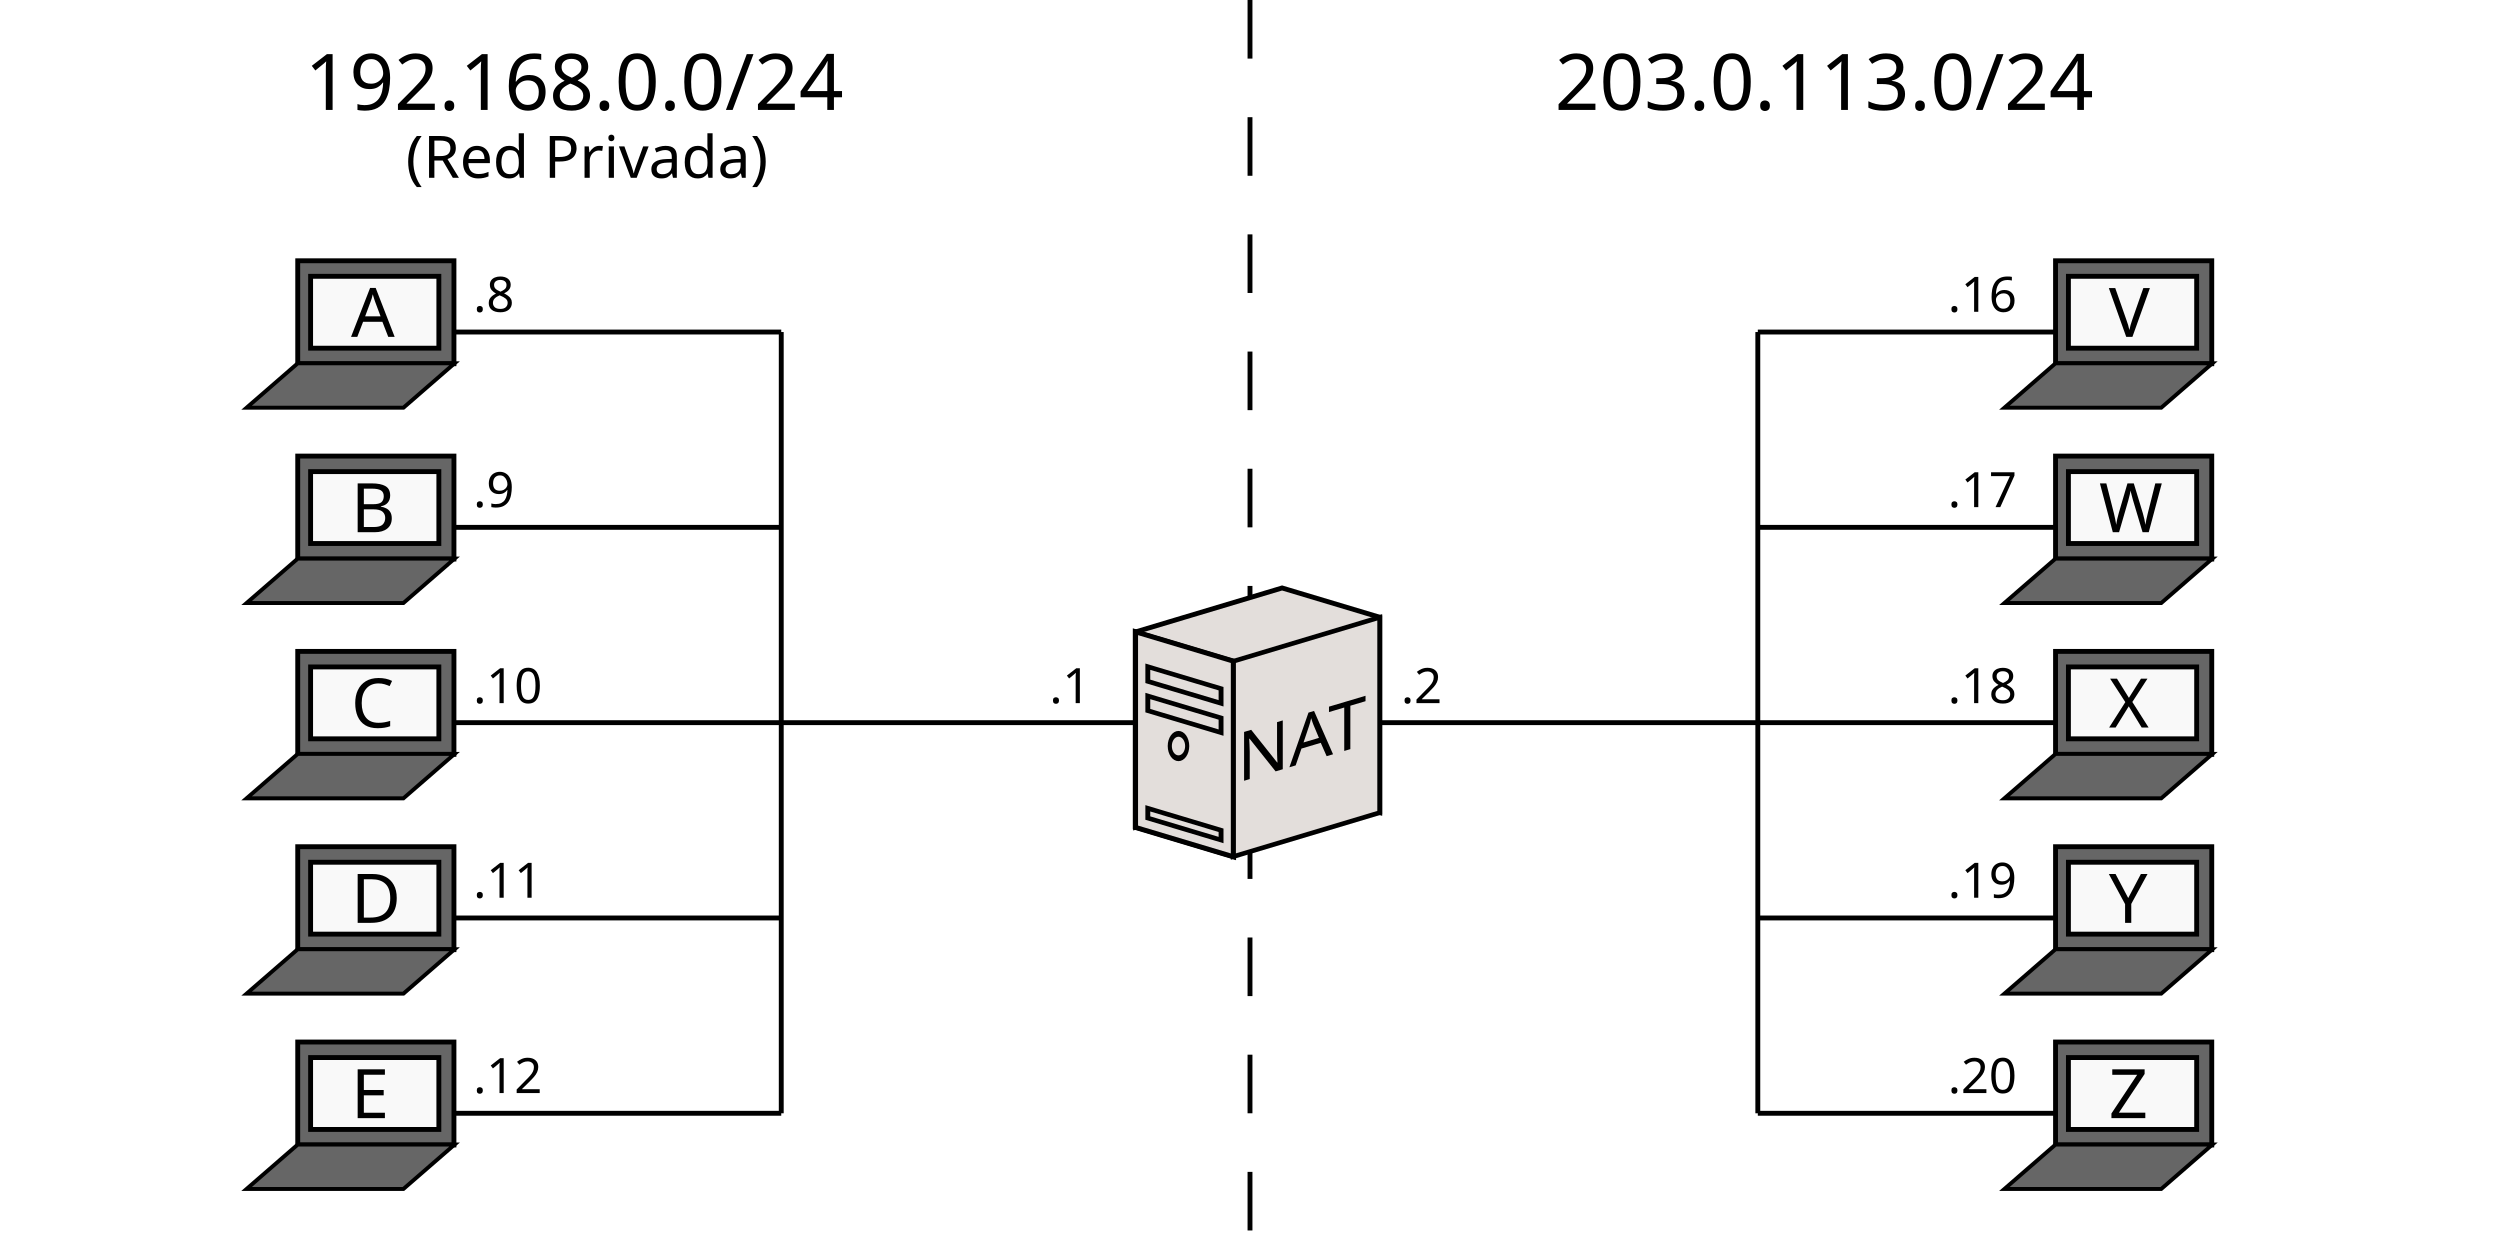
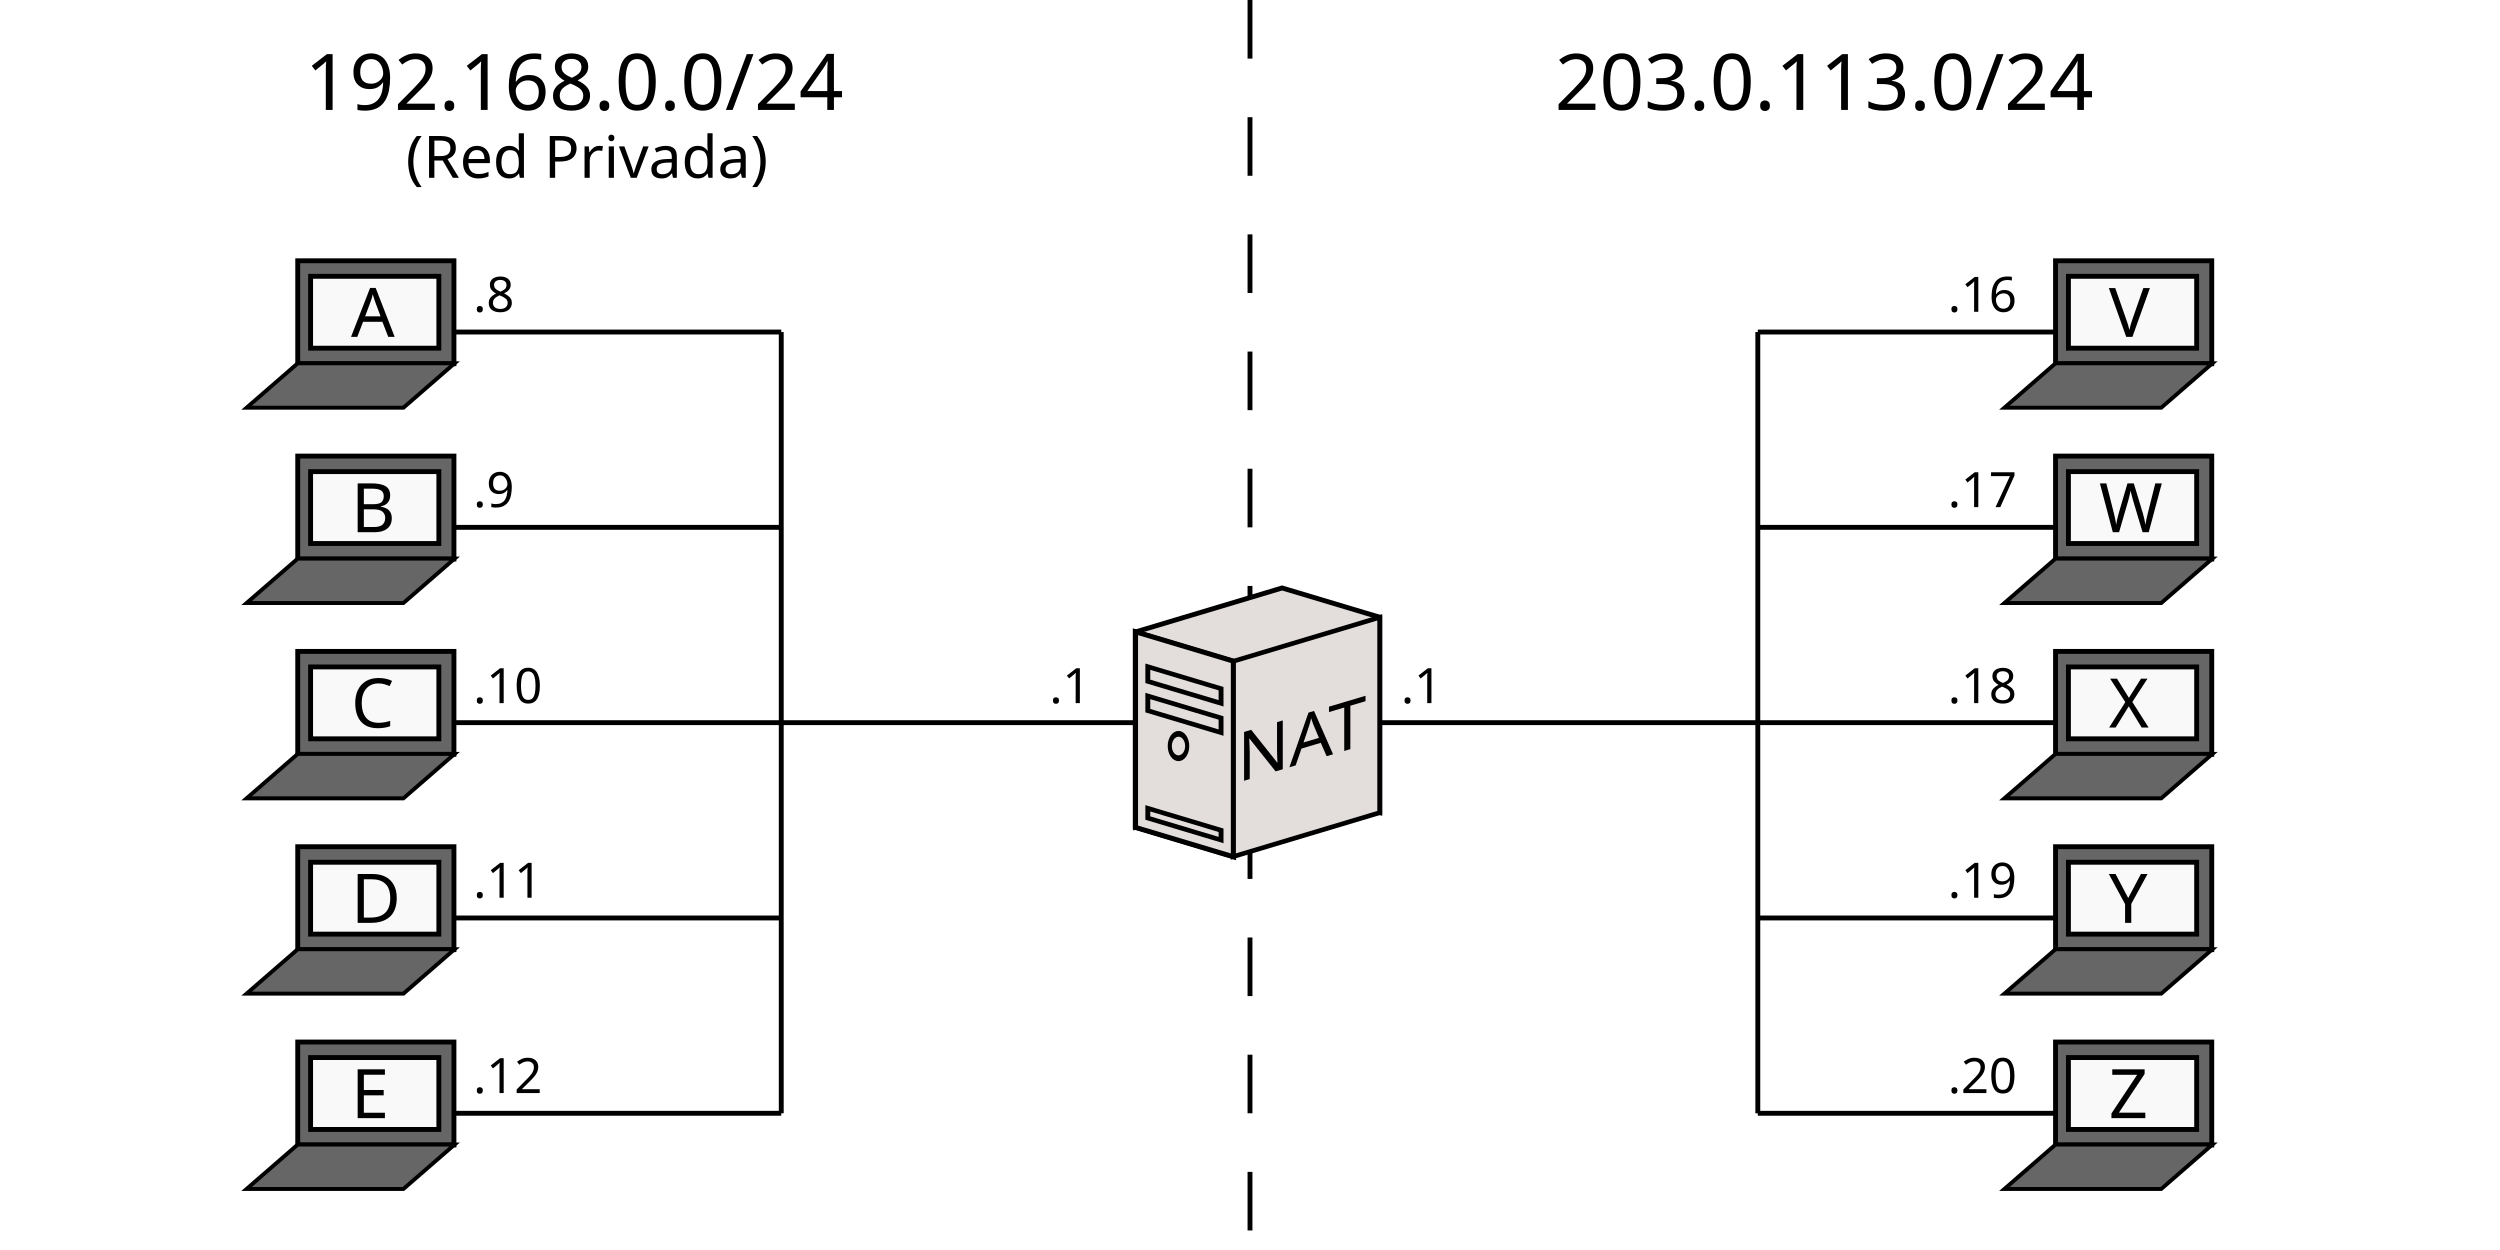
<svg xmlns="http://www.w3.org/2000/svg" xmlns:xlink="http://www.w3.org/1999/xlink" width="512" height="256" id="svg2" version="1.1">
  <defs id="defs4" />
  <g id="layer1" transform="translate(0,-796.3622)" style="display:inline">
    <path style="fill:none;stroke:#000000;stroke-width:1;stroke-linecap:butt;stroke-linejoin:miter;stroke-miterlimit:4;stroke-opacity:1;stroke-dasharray:12, 12;stroke-dashoffset:0" d="m 256,0 0,256" id="path3102" transform="translate(0,796.3622)" />
    <path style="fill:none;stroke:#000000;stroke-width:1px;stroke-linecap:butt;stroke-linejoin:miter;stroke-opacity:1" d="m 80,864.362 80,0" id="path3823" />
    <path id="path3827" d="m 80,904.362 80,0" style="fill:none;stroke:#000000;stroke-width:1px;stroke-linecap:butt;stroke-linejoin:miter;stroke-opacity:1" />
    <path style="fill:none;stroke:#000000;stroke-width:1px;stroke-linecap:butt;stroke-linejoin:miter;stroke-opacity:1" d="m 80,944.362 360,0" id="path3829" />
    <path id="path3831" d="m 80,984.362 80,0" style="fill:none;stroke:#000000;stroke-width:1px;stroke-linecap:butt;stroke-linejoin:miter;stroke-opacity:1" />
    <path style="fill:none;stroke:#000000;stroke-width:1px;stroke-linecap:butt;stroke-linejoin:miter;stroke-opacity:1" d="m 80,1024.362 80,0" id="path3833" />
    <g id="g3141" style="display:inline" transform="matrix(0.7270794,0,0,0.7270794,40.98127,58.80632)">
      <rect style="fill:#666666;stroke:#000000;stroke-width:1.375;stroke-miterlimit:4;stroke-dasharray:none" id="rect3143" width="44" height="29" x="27.5" y="163.5" transform="translate(0,924.3622)" />
      <rect style="fill:#666666;stroke:#000000;stroke-width:1.699;stroke-miterlimit:4;stroke-dasharray:none" id="rect3145" width="44.176" height="19.089" x="1313.716" y="1703.361" transform="matrix(1,0,-0.7551013,0.6556081,0,0)" />
      <rect transform="translate(0,924.3622)" style="fill:#f9f9f9;stroke:#000000;stroke-width:1.375;stroke-miterlimit:4;stroke-dasharray:none" id="rect3147" width="36.125" height="20.25" x="31.125" y="167.875" />
    </g>
    <g transform="translate(232.5723,722.1521)" style="display:inline" id="g4244">
      <path id="rect4226" d="m 30,194.625 -30,9 0,40 30,-9 20,6 0,-40 -20,-6 z" style="fill:#e3dedb;stroke:#000000;stroke-width:1;stroke-miterlimit:4;stroke-opacity:1;stroke-dasharray:none;stroke-dashoffset:0;display:inline" />
      <rect transform="matrix(1,0.3,0,1,0,-796.3622)" y="1000" x="0" height="40" width="20" id="rect4208" style="fill:#ffe680;stroke:#000000;stroke-width:1.145;stroke-miterlimit:4;stroke-opacity:1;stroke-dasharray:none;stroke-dashoffset:0;display:inline" />
      <rect style="fill:#e3dedb;stroke:#000000;stroke-width:1;stroke-miterlimit:4;stroke-opacity:1;stroke-dasharray:none;stroke-dashoffset:0;display:inline" id="rect4210" width="30" height="40" x="20" y="1012" transform="matrix(1,-0.3,0,1,0,-796.3622)" />
      <rect style="fill:#e3dedb;stroke:#000000;stroke-width:1;stroke-miterlimit:4;stroke-opacity:1;stroke-dasharray:none;stroke-dashoffset:0;display:inline" id="rect4234" width="20" height="40" x="0" y="1000" transform="matrix(1,0.3,0,1,0,-796.3622)" />
      <rect transform="matrix(1,0.3,0,1,0,0)" y="210" x="2.5" height="3" width="15" id="rect4236" style="fill:none;stroke:#000000;stroke-width:1;stroke-miterlimit:4;stroke-opacity:1;stroke-dasharray:none;stroke-dashoffset:0;display:inline" />
      <rect style="fill:none;stroke:#000000;stroke-width:1;stroke-miterlimit:4;stroke-opacity:1;stroke-dasharray:none;stroke-dashoffset:0;display:inline" id="rect4238" width="15" height="3" x="2.5" y="216" transform="matrix(1,0.3,0,1,0,0)" />
      <rect transform="matrix(1,0.3,0,1,0,0)" y="239" x="2.5" height="2" width="15" id="rect4240" style="fill:none;stroke:#000000;stroke-width:1;stroke-miterlimit:4;stroke-opacity:1;stroke-dasharray:none;stroke-dashoffset:0;display:inline" />
-       <path transform="matrix(0.7130212,0,0,1,2.008852,0)" d="M 12,227 A 2.5,2.5 0 0 1 9.5,229.5 2.5,2.5 0 0 1 7,227 2.5,2.5 0 0 1 9.5,224.5 2.5,2.5 0 0 1 12,227 Z" id="path4242" style="fill:none;stroke:#000000;stroke-width:1.184;stroke-miterlimit:4;stroke-opacity:1;stroke-dasharray:none;stroke-dashoffset:0" />
+       <path transform="matrix(0.7130212,0,0,1,2.008852,0)" d="m 12,227 c 0,1.381 -1.119,2.5 -2.5,2.5 -1.381,0 -2.5,-1.119 -2.5,-2.5 0,-1.381 1.119,-2.5 2.5,-2.5 1.381,0 2.5,1.119 2.5,2.5 z" id="path4242" style="fill:none;stroke:#000000;stroke-width:1.184;stroke-miterlimit:4;stroke-opacity:1;stroke-dasharray:none;stroke-dashoffset:0" />
    </g>
    <use x="0" y="0" xlink:href="#g3141" id="use3813" transform="translate(0,40)" width="512" height="256" />
    <use height="256" width="512" transform="translate(0,80)" id="use3815" xlink:href="#g3141" y="0" x="0" />
    <use x="0" y="0" xlink:href="#g3141" id="use3817" transform="translate(0,120)" width="512" height="256" />
    <use height="256" width="512" transform="translate(0,160)" id="use3819" xlink:href="#g3141" y="0" x="0" />
    <path style="fill:none;stroke:#000000;stroke-width:1px;stroke-linecap:butt;stroke-linejoin:miter;stroke-opacity:1" d="m 160,1024.362 0,-160" id="path3825" />
    <text xml:space="preserve" style="font-size:10px;font-style:normal;font-weight:normal;line-height:125%;letter-spacing:0px;word-spacing:0px;fill:#000000;fill-opacity:1;stroke:none;font-family:Sans" x="96.931" y="860.221" id="text3835">
      <tspan id="tspan3837" x="96.931" y="860.221">.8</tspan>
    </text>
    <text id="text3839" y="900.221" x="96.931" style="font-size:10px;font-style:normal;font-weight:normal;line-height:125%;letter-spacing:0px;word-spacing:0px;fill:#000000;fill-opacity:1;stroke:none;font-family:Sans" xml:space="preserve">
      <tspan y="900.221" x="96.931" id="tspan3841">.9</tspan>
    </text>
    <text xml:space="preserve" style="font-size:10px;font-style:normal;font-weight:normal;line-height:125%;letter-spacing:0px;word-spacing:0px;fill:#000000;fill-opacity:1;stroke:none;font-family:Sans" x="96.931" y="940.362" id="text3843">
      <tspan id="tspan3845" x="96.931" y="940.362">.10</tspan>
    </text>
    <text id="text3847" y="980.221" x="96.931" style="font-size:10px;font-style:normal;font-weight:normal;line-height:125%;letter-spacing:0px;word-spacing:0px;fill:#000000;fill-opacity:1;stroke:none;font-family:Sans" xml:space="preserve">
      <tspan y="980.221" x="96.931" id="tspan3849">.11</tspan>
    </text>
    <text xml:space="preserve" style="font-size:10px;font-style:normal;font-weight:normal;line-height:125%;letter-spacing:0px;word-spacing:0px;fill:#000000;fill-opacity:1;stroke:none;font-family:Sans" x="96.931" y="1020.221" id="text3851">
      <tspan id="tspan3853" x="96.931" y="1020.221">.12</tspan>
    </text>
    <text id="text3855" y="940.362" x="214.931" style="font-size:10px;font-style:normal;font-weight:normal;line-height:125%;letter-spacing:0px;word-spacing:0px;fill:#000000;fill-opacity:1;stroke:none;font-family:Sans" xml:space="preserve">
      <tspan y="940.362" x="214.931" id="tspan3857">.1</tspan>
    </text>
    <text xml:space="preserve" style="font-size:10px;font-style:normal;font-weight:normal;line-height:125%;letter-spacing:0px;word-spacing:0px;fill:#000000;fill-opacity:1;stroke:none;font-family:Sans" x="286.931" y="940.362" id="text3859">
-       <tspan id="tspan3861" x="286.931" y="940.362">.2</tspan>
+       <tspan id="tspan3861" x="286.931" y="940.362">.1</tspan>
    </text>
    <path id="path3032" d="m 360,864.362 80,0" style="fill:none;stroke:#000000;stroke-width:1px;stroke-linecap:butt;stroke-linejoin:miter;stroke-opacity:1" />
    <path style="fill:none;stroke:#000000;stroke-width:1px;stroke-linecap:butt;stroke-linejoin:miter;stroke-opacity:1" d="m 360,904.362 80,0" id="path3034" />
    <path style="fill:none;stroke:#000000;stroke-width:1px;stroke-linecap:butt;stroke-linejoin:miter;stroke-opacity:1" d="m 360,984.362 80,0" id="path3036" />
    <path id="path3038" d="m 360,1024.362 80,0" style="fill:none;stroke:#000000;stroke-width:1px;stroke-linecap:butt;stroke-linejoin:miter;stroke-opacity:1" />
    <path id="path3040" d="m 360,1024.362 0,-160" style="fill:none;stroke:#000000;stroke-width:1px;stroke-linecap:butt;stroke-linejoin:miter;stroke-opacity:1" />
    <use x="0" y="0" xlink:href="#g3141" id="use3022" transform="translate(360,0)" width="512" height="256" />
    <use x="0" y="0" xlink:href="#use3813" id="use3024" transform="translate(360,0)" width="512" height="256" />
    <use x="0" y="0" xlink:href="#use3815" id="use3026" transform="translate(360,0)" width="512" height="256" />
    <use x="0" y="0" xlink:href="#use3817" id="use3028" transform="translate(360,0)" width="512" height="256" />
    <use x="0" y="0" xlink:href="#use3819" id="use3030" transform="translate(360,0)" width="512" height="256" />
    <text xml:space="preserve" style="font-size:14px;font-style:normal;font-weight:normal;line-height:125%;letter-spacing:0px;word-spacing:0px;fill:#000000;fill-opacity:1;stroke:none;font-family:Sans" x="71.891" y="865.362" id="text3042">
      <tspan id="tspan3044" x="71.891" y="865.362">A</tspan>
    </text>
    <text id="text3046" y="905.362" x="71.891" style="font-size:14px;font-style:normal;font-weight:normal;line-height:125%;letter-spacing:0px;word-spacing:0px;fill:#000000;fill-opacity:1;stroke:none;font-family:Sans" xml:space="preserve">
      <tspan y="905.362" x="71.891" id="tspan3048">B</tspan>
    </text>
    <text xml:space="preserve" style="font-size:14px;font-style:normal;font-weight:normal;line-height:125%;letter-spacing:0px;word-spacing:0px;fill:#000000;fill-opacity:1;stroke:none;font-family:Sans" x="71.891" y="945.362" id="text3050">
      <tspan id="tspan3052" x="71.891" y="945.362">C</tspan>
    </text>
    <text id="text3054" y="985.362" x="71.891" style="font-size:14px;font-style:normal;font-weight:normal;line-height:125%;letter-spacing:0px;word-spacing:0px;fill:#000000;fill-opacity:1;stroke:none;font-family:Sans" xml:space="preserve">
      <tspan y="985.362" x="71.891" id="tspan3056">D</tspan>
    </text>
    <text xml:space="preserve" style="font-size:14px;font-style:normal;font-weight:normal;line-height:125%;letter-spacing:0px;word-spacing:0px;fill:#000000;fill-opacity:1;stroke:none;font-family:Sans" x="71.891" y="1025.362" id="text3058">
      <tspan id="tspan3060" x="71.891" y="1025.362">E</tspan>
    </text>
    <text id="text3062" y="865.362" x="431.891" style="font-size:14px;font-style:normal;font-weight:normal;line-height:125%;letter-spacing:0px;word-spacing:0px;fill:#000000;fill-opacity:1;stroke:none;font-family:Sans" xml:space="preserve">
      <tspan y="865.362" x="431.891" id="tspan3064">V</tspan>
    </text>
    <text xml:space="preserve" style="font-size:14px;font-style:normal;font-weight:normal;line-height:125%;letter-spacing:0px;word-spacing:0px;fill:#000000;fill-opacity:1;stroke:none;font-family:Sans" x="429.891" y="905.362" id="text3066">
      <tspan id="tspan3068" x="429.891" y="905.362">W</tspan>
    </text>
    <text id="text3070" y="945.362" x="431.891" style="font-size:14px;font-style:normal;font-weight:normal;line-height:125%;letter-spacing:0px;word-spacing:0px;fill:#000000;fill-opacity:1;stroke:none;font-family:Sans" xml:space="preserve">
      <tspan y="945.362" x="431.891" id="tspan3072">X</tspan>
    </text>
    <text xml:space="preserve" style="font-size:14px;font-style:normal;font-weight:normal;line-height:125%;letter-spacing:0px;word-spacing:0px;fill:#000000;fill-opacity:1;stroke:none;font-family:Sans" x="431.891" y="985.362" id="text3074">
      <tspan id="tspan3076" x="431.891" y="985.362">Y</tspan>
    </text>
    <text id="text3078" y="1025.362" x="431.891" style="font-size:14px;font-style:normal;font-weight:normal;line-height:125%;letter-spacing:0px;word-spacing:0px;fill:#000000;fill-opacity:1;stroke:none;font-family:Sans" xml:space="preserve">
      <tspan y="1025.362" x="431.891" id="tspan3080">Z</tspan>
    </text>
    <text id="text3082" y="860.221" x="398.931" style="font-size:10px;font-style:normal;font-weight:normal;line-height:125%;letter-spacing:0px;word-spacing:0px;fill:#000000;fill-opacity:1;stroke:none;font-family:Sans" xml:space="preserve">
      <tspan y="860.221" x="398.931" id="tspan3084">.16</tspan>
    </text>
    <text xml:space="preserve" style="font-size:10px;font-style:normal;font-weight:normal;line-height:125%;letter-spacing:0px;word-spacing:0px;fill:#000000;fill-opacity:1;stroke:none;font-family:Sans" x="398.931" y="900.221" id="text3086">
      <tspan id="tspan3088" x="398.931" y="900.221">.17</tspan>
    </text>
    <text id="text3090" y="940.362" x="398.931" style="font-size:10px;font-style:normal;font-weight:normal;line-height:125%;letter-spacing:0px;word-spacing:0px;fill:#000000;fill-opacity:1;stroke:none;font-family:Sans" xml:space="preserve">
      <tspan y="940.362" x="398.931" id="tspan3092">.18</tspan>
    </text>
    <text xml:space="preserve" style="font-size:10px;font-style:normal;font-weight:normal;line-height:125%;letter-spacing:0px;word-spacing:0px;fill:#000000;fill-opacity:1;stroke:none;font-family:Sans" x="398.931" y="980.221" id="text3094">
      <tspan id="tspan3096" x="398.931" y="980.221">.19</tspan>
    </text>
    <text id="text3098" y="1020.221" x="398.931" style="font-size:10px;font-style:normal;font-weight:normal;line-height:125%;letter-spacing:0px;word-spacing:0px;fill:#000000;fill-opacity:1;stroke:none;font-family:Sans" xml:space="preserve">
      <tspan y="1020.221" x="398.931" id="tspan3100">.20</tspan>
    </text>
    <text xml:space="preserve" style="font-size:16px;font-style:normal;font-weight:normal;text-align:center;line-height:125%;letter-spacing:0px;word-spacing:0px;text-anchor:middle;fill:#000000;fill-opacity:1;stroke:none;font-family:Sans" x="128" y="818.878" id="text3872">
      <tspan id="tspan3874" x="128" y="818.878">192.168.0.0/24</tspan>
    </text>
    <text id="text3876" y="818.878" x="384" style="font-size:16px;font-style:normal;font-weight:normal;text-align:center;line-height:125%;letter-spacing:0px;word-spacing:0px;text-anchor:middle;fill:#000000;fill-opacity:1;stroke:none;font-family:Sans" xml:space="preserve">
      <tspan y="818.878" x="384" id="tspan3878">203.0.113.0/24</tspan>
    </text>
    <text id="text3880" y="1032.121" x="253.43" style="font-size:14px;font-style:normal;font-weight:normal;line-height:125%;letter-spacing:0px;word-spacing:0px;fill:#000000;fill-opacity:1;stroke:none;font-family:Sans" xml:space="preserve" transform="matrix(1,-0.2977329,0,1,0,0)">
      <tspan y="1032.121" x="253.43" id="tspan3882">NAT</tspan>
    </text>
    <text xml:space="preserve" style="font-style:normal;font-weight:normal;font-size:12px;line-height:125%;font-family:Sans;text-align:center;letter-spacing:0px;word-spacing:0px;text-anchor:middle;fill:#000000;fill-opacity:1;stroke:none" x="128" y="832.78" id="text3067">
      <tspan id="tspan3069" x="128" y="832.78">(Red Privada)</tspan>
    </text>
  </g>
</svg>
